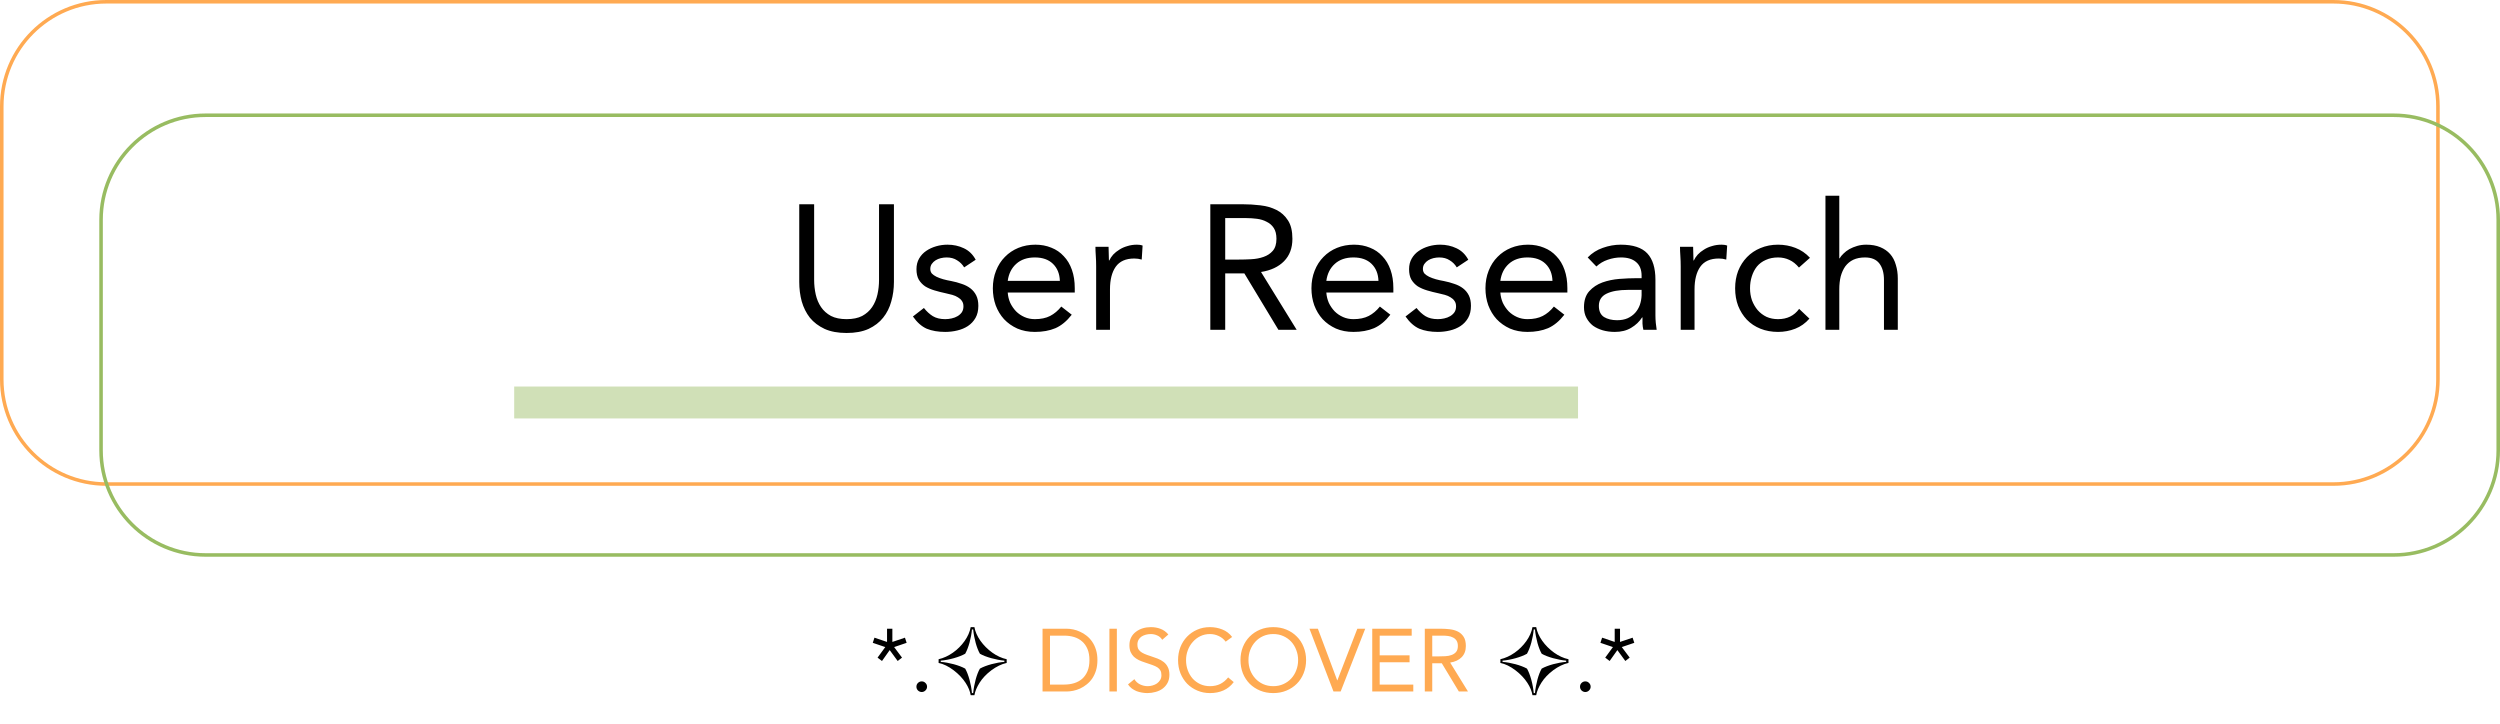
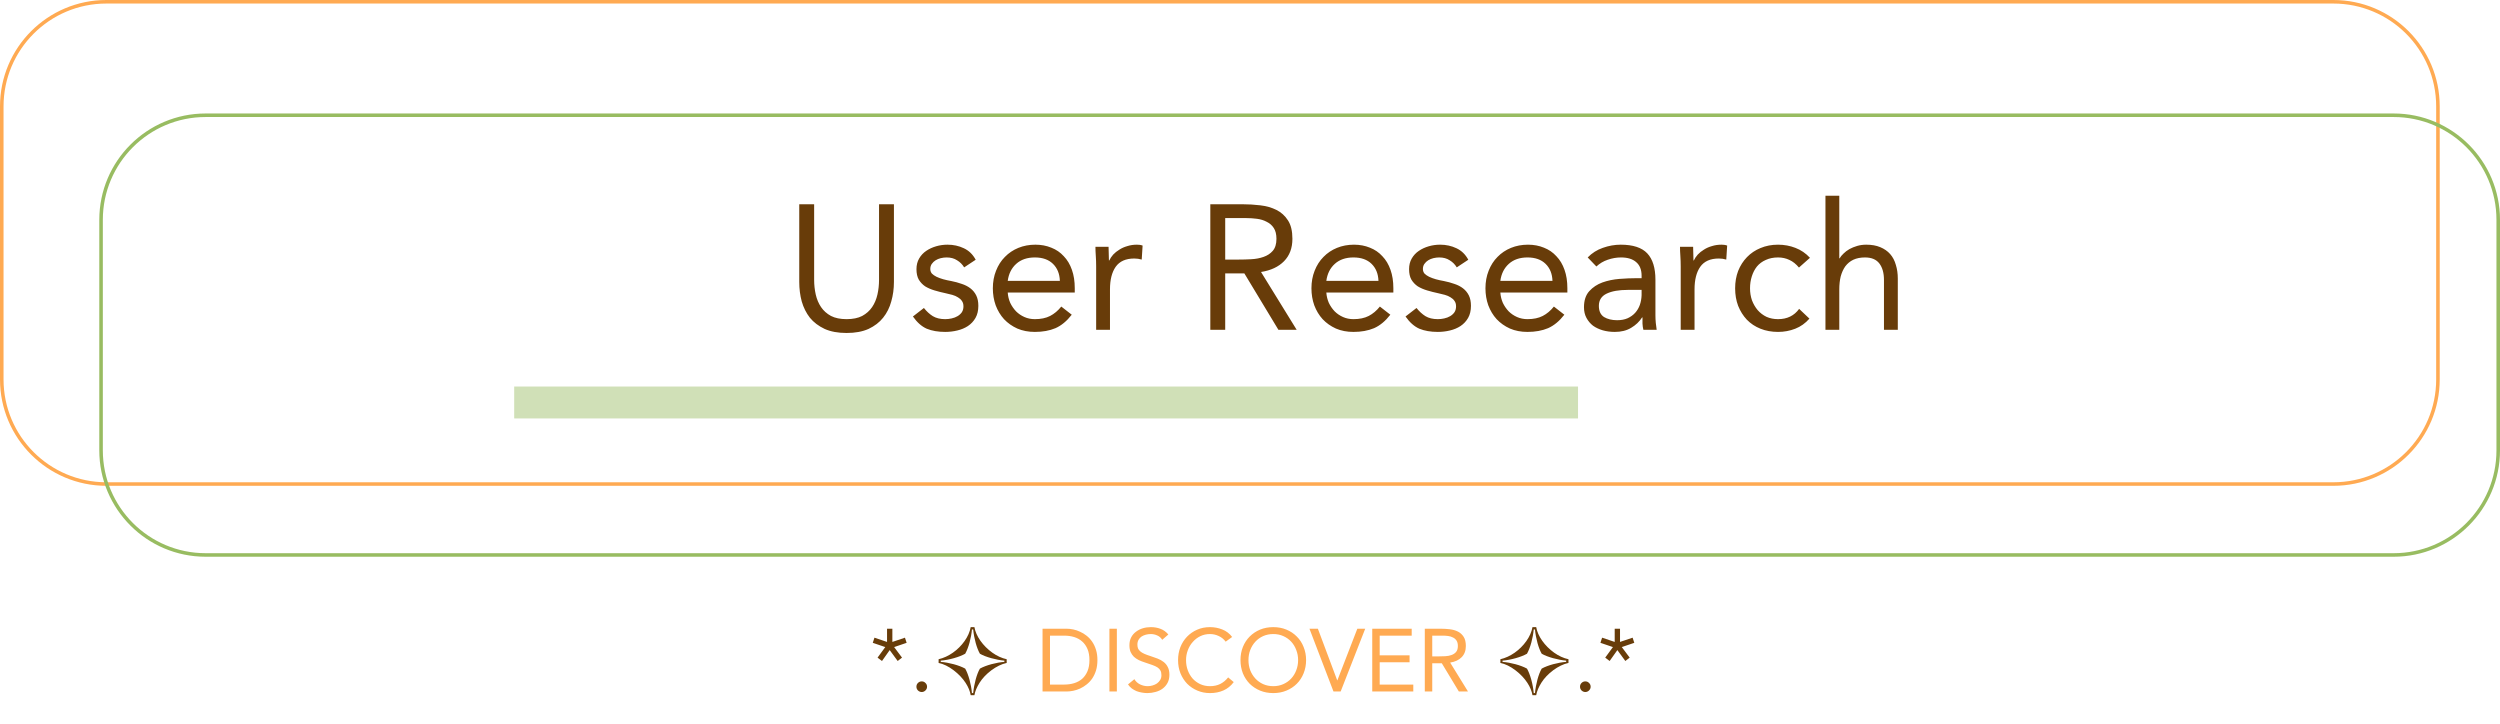
<svg xmlns="http://www.w3.org/2000/svg" width="705" height="204" viewBox="0 0 705 204" fill="none">
  <path d="M30 0.5H658C674.292 0.5 687.5 13.708 687.5 30V107C687.5 123.292 674.292 136.5 658 136.5H30C13.708 136.5 0.5 123.292 0.5 107V30C0.5 13.708 13.708 0.5 30 0.5Z" stroke="#FFAA52" />
  <path d="M58 32.5H675C691.292 32.5 704.5 45.708 704.5 62V127C704.5 143.292 691.292 156.5 675 156.5H58C41.708 156.5 28.5 143.292 28.5 127V62C28.5 45.708 41.708 32.5 58 32.5Z" stroke="#98BC61" />
-   <path d="M252.088 79.5C252.088 81.433 251.838 83.267 251.338 85C250.871 86.733 250.104 88.267 249.038 89.6C248.004 90.9 246.638 91.95 244.938 92.75C243.238 93.517 241.171 93.9 238.738 93.9C236.304 93.9 234.238 93.517 232.538 92.75C230.838 91.95 229.454 90.9 228.388 89.6C227.354 88.267 226.588 86.733 226.088 85C225.621 83.267 225.388 81.433 225.388 79.5V57.6H229.588V78.9C229.588 80.333 229.738 81.717 230.038 83.05C230.338 84.383 230.838 85.567 231.538 86.6C232.238 87.633 233.171 88.467 234.338 89.1C235.504 89.7 236.971 90 238.738 90C240.504 90 241.971 89.7 243.138 89.1C244.304 88.467 245.238 87.633 245.938 86.6C246.638 85.567 247.138 84.383 247.438 83.05C247.738 81.717 247.888 80.333 247.888 78.9V57.6H252.088V79.5ZM260.543 86.85C261.309 87.817 262.143 88.583 263.043 89.15C263.976 89.717 265.143 90 266.543 90C267.143 90 267.743 89.933 268.343 89.8C268.976 89.667 269.543 89.45 270.043 89.15C270.543 88.85 270.943 88.483 271.243 88.05C271.543 87.583 271.693 87.033 271.693 86.4C271.693 85.767 271.543 85.25 271.243 84.85C270.976 84.45 270.609 84.117 270.143 83.85C269.676 83.55 269.143 83.317 268.543 83.15C267.943 82.983 267.326 82.833 266.693 82.7C265.593 82.467 264.543 82.2 263.543 81.9C262.543 81.6 261.659 81.217 260.893 80.75C260.159 80.25 259.559 79.617 259.093 78.85C258.659 78.083 258.443 77.1 258.443 75.9C258.443 74.767 258.693 73.767 259.193 72.9C259.693 72.033 260.359 71.317 261.193 70.75C262.026 70.183 262.959 69.75 263.993 69.45C265.026 69.15 266.093 69 267.193 69C268.859 69 270.393 69.333 271.793 70C273.226 70.667 274.343 71.75 275.143 73.25L271.893 75.4C271.393 74.567 270.726 73.9 269.893 73.4C269.093 72.867 268.109 72.6 266.943 72.6C266.409 72.6 265.859 72.667 265.293 72.8C264.759 72.933 264.276 73.133 263.843 73.4C263.409 73.667 263.043 74.017 262.743 74.45C262.476 74.85 262.343 75.317 262.343 75.85C262.343 76.35 262.493 76.783 262.793 77.15C263.126 77.483 263.559 77.783 264.093 78.05C264.659 78.317 265.293 78.55 265.993 78.75C266.726 78.95 267.476 79.117 268.243 79.25C269.276 79.45 270.259 79.717 271.193 80.05C272.126 80.35 272.943 80.767 273.643 81.3C274.343 81.833 274.893 82.5 275.293 83.3C275.693 84.1 275.893 85.083 275.893 86.25C275.893 87.583 275.626 88.717 275.093 89.65C274.559 90.583 273.843 91.35 272.943 91.95C272.076 92.517 271.076 92.933 269.943 93.2C268.843 93.467 267.709 93.6 266.543 93.6C264.543 93.6 262.809 93.3 261.343 92.7C259.909 92.067 258.609 90.917 257.443 89.25L260.543 86.85ZM302.232 88.75C300.832 90.55 299.299 91.817 297.632 92.55C295.965 93.25 294.032 93.6 291.832 93.6C289.999 93.6 288.349 93.283 286.882 92.65C285.415 91.983 284.165 91.1 283.132 90C282.132 88.9 281.349 87.6 280.782 86.1C280.249 84.6 279.982 83 279.982 81.3C279.982 79.5 280.282 77.85 280.882 76.35C281.482 74.817 282.315 73.517 283.382 72.45C284.449 71.35 285.715 70.5 287.182 69.9C288.649 69.3 290.249 69 291.982 69C293.615 69 295.115 69.283 296.482 69.85C297.849 70.383 299.015 71.183 299.982 72.25C300.982 73.283 301.749 74.567 302.282 76.1C302.815 77.6 303.082 79.317 303.082 81.25V82.5H284.182C284.249 83.5 284.482 84.467 284.882 85.4C285.315 86.3 285.865 87.1 286.532 87.8C287.199 88.467 287.982 89 288.882 89.4C289.782 89.8 290.765 90 291.832 90C293.532 90 294.965 89.7 296.132 89.1C297.299 88.5 298.349 87.617 299.282 86.45L302.232 88.75ZM298.882 79.2C298.815 77.2 298.165 75.6 296.932 74.4C295.699 73.2 293.999 72.6 291.832 72.6C289.665 72.6 287.915 73.2 286.582 74.4C285.249 75.6 284.449 77.2 284.182 79.2H298.882ZM309.115 75.15C309.115 74.083 309.082 73.083 309.015 72.15C308.948 71.217 308.915 70.367 308.915 69.6H312.615C312.615 70.233 312.632 70.867 312.665 71.5C312.698 72.133 312.715 72.783 312.715 73.45H312.815C313.082 72.883 313.448 72.333 313.915 71.8C314.415 71.267 314.998 70.8 315.665 70.4C316.332 69.967 317.082 69.633 317.915 69.4C318.748 69.133 319.648 69 320.615 69C320.882 69 321.148 69.017 321.415 69.05C321.682 69.083 321.948 69.15 322.215 69.25L321.965 73.2C321.298 73 320.598 72.9 319.865 72.9C317.465 72.9 315.715 73.683 314.615 75.25C313.548 76.783 313.015 78.9 313.015 81.6V93H309.115V75.15ZM341.309 57.6H350.359C352.059 57.6 353.743 57.7 355.409 57.9C357.109 58.1 358.626 58.533 359.959 59.2C361.293 59.867 362.376 60.85 363.209 62.15C364.043 63.417 364.459 65.15 364.459 67.35C364.459 69.95 363.676 72.05 362.109 73.65C360.543 75.25 358.376 76.267 355.609 76.7L365.659 93H360.509L350.909 77.1H345.509V93H341.309V57.6ZM345.509 73.2H349.259C350.426 73.2 351.626 73.167 352.859 73.1C354.126 73.033 355.276 72.817 356.309 72.45C357.376 72.083 358.243 71.517 358.909 70.75C359.609 69.95 359.959 68.817 359.959 67.35C359.959 66.083 359.709 65.067 359.209 64.3C358.709 63.533 358.043 62.95 357.209 62.55C356.409 62.117 355.493 61.833 354.459 61.7C353.459 61.567 352.443 61.5 351.409 61.5H345.509V73.2ZM392.076 88.75C390.676 90.55 389.142 91.817 387.476 92.55C385.809 93.25 383.876 93.6 381.676 93.6C379.842 93.6 378.192 93.283 376.726 92.65C375.259 91.983 374.009 91.1 372.976 90C371.976 88.9 371.192 87.6 370.626 86.1C370.092 84.6 369.826 83 369.826 81.3C369.826 79.5 370.126 77.85 370.726 76.35C371.326 74.817 372.159 73.517 373.226 72.45C374.292 71.35 375.559 70.5 377.026 69.9C378.492 69.3 380.092 69 381.826 69C383.459 69 384.959 69.283 386.326 69.85C387.692 70.383 388.859 71.183 389.826 72.25C390.826 73.283 391.592 74.567 392.126 76.1C392.659 77.6 392.926 79.317 392.926 81.25V82.5H374.026C374.092 83.5 374.326 84.467 374.726 85.4C375.159 86.3 375.709 87.1 376.376 87.8C377.042 88.467 377.826 89 378.726 89.4C379.626 89.8 380.609 90 381.676 90C383.376 90 384.809 89.7 385.976 89.1C387.142 88.5 388.192 87.617 389.126 86.45L392.076 88.75ZM388.726 79.2C388.659 77.2 388.009 75.6 386.776 74.4C385.542 73.2 383.842 72.6 381.676 72.6C379.509 72.6 377.759 73.2 376.426 74.4C375.092 75.6 374.292 77.2 374.026 79.2H388.726ZM399.459 86.85C400.225 87.817 401.059 88.583 401.959 89.15C402.892 89.717 404.059 90 405.459 90C406.059 90 406.659 89.933 407.259 89.8C407.892 89.667 408.459 89.45 408.959 89.15C409.459 88.85 409.859 88.483 410.159 88.05C410.459 87.583 410.609 87.033 410.609 86.4C410.609 85.767 410.459 85.25 410.159 84.85C409.892 84.45 409.525 84.117 409.059 83.85C408.592 83.55 408.059 83.317 407.459 83.15C406.859 82.983 406.242 82.833 405.609 82.7C404.509 82.467 403.459 82.2 402.459 81.9C401.459 81.6 400.575 81.217 399.809 80.75C399.075 80.25 398.475 79.617 398.009 78.85C397.575 78.083 397.359 77.1 397.359 75.9C397.359 74.767 397.609 73.767 398.109 72.9C398.609 72.033 399.275 71.317 400.109 70.75C400.942 70.183 401.875 69.75 402.909 69.45C403.942 69.15 405.009 69 406.109 69C407.775 69 409.309 69.333 410.709 70C412.142 70.667 413.259 71.75 414.059 73.25L410.809 75.4C410.309 74.567 409.642 73.9 408.809 73.4C408.009 72.867 407.025 72.6 405.859 72.6C405.325 72.6 404.775 72.667 404.209 72.8C403.675 72.933 403.192 73.133 402.759 73.4C402.325 73.667 401.959 74.017 401.659 74.45C401.392 74.85 401.259 75.317 401.259 75.85C401.259 76.35 401.409 76.783 401.709 77.15C402.042 77.483 402.475 77.783 403.009 78.05C403.575 78.317 404.209 78.55 404.909 78.75C405.642 78.95 406.392 79.117 407.159 79.25C408.192 79.45 409.175 79.717 410.109 80.05C411.042 80.35 411.859 80.767 412.559 81.3C413.259 81.833 413.809 82.5 414.209 83.3C414.609 84.1 414.809 85.083 414.809 86.25C414.809 87.583 414.542 88.717 414.009 89.65C413.475 90.583 412.759 91.35 411.859 91.95C410.992 92.517 409.992 92.933 408.859 93.2C407.759 93.467 406.625 93.6 405.459 93.6C403.459 93.6 401.725 93.3 400.259 92.7C398.825 92.067 397.525 90.917 396.359 89.25L399.459 86.85ZM441.148 88.75C439.748 90.55 438.215 91.817 436.548 92.55C434.881 93.25 432.948 93.6 430.748 93.6C428.915 93.6 427.265 93.283 425.798 92.65C424.331 91.983 423.081 91.1 422.048 90C421.048 88.9 420.265 87.6 419.698 86.1C419.165 84.6 418.898 83 418.898 81.3C418.898 79.5 419.198 77.85 419.798 76.35C420.398 74.817 421.231 73.517 422.298 72.45C423.365 71.35 424.631 70.5 426.098 69.9C427.565 69.3 429.165 69 430.898 69C432.531 69 434.031 69.283 435.398 69.85C436.765 70.383 437.931 71.183 438.898 72.25C439.898 73.283 440.665 74.567 441.198 76.1C441.731 77.6 441.998 79.317 441.998 81.25V82.5H423.098C423.165 83.5 423.398 84.467 423.798 85.4C424.231 86.3 424.781 87.1 425.448 87.8C426.115 88.467 426.898 89 427.798 89.4C428.698 89.8 429.681 90 430.748 90C432.448 90 433.881 89.7 435.048 89.1C436.215 88.5 437.265 87.617 438.198 86.45L441.148 88.75ZM437.798 79.2C437.731 77.2 437.081 75.6 435.848 74.4C434.615 73.2 432.915 72.6 430.748 72.6C428.581 72.6 426.831 73.2 425.498 74.4C424.165 75.6 423.365 77.2 423.098 79.2H437.798ZM447.731 72.6C448.931 71.367 450.348 70.467 451.981 69.9C453.648 69.3 455.331 69 457.031 69C460.498 69 462.998 69.817 464.531 71.45C466.064 73.083 466.831 75.567 466.831 78.9V88.95C466.831 89.617 466.864 90.317 466.931 91.05C466.998 91.75 467.081 92.4 467.181 93H463.431C463.298 92.467 463.214 91.883 463.181 91.25C463.181 90.583 463.181 90 463.181 89.5H463.081C462.314 90.7 461.281 91.683 459.981 92.45C458.714 93.217 457.181 93.6 455.381 93.6C454.181 93.6 453.048 93.45 451.981 93.15C450.948 92.85 450.031 92.417 449.231 91.85C448.464 91.25 447.848 90.517 447.381 89.65C446.914 88.783 446.681 87.783 446.681 86.65C446.681 84.717 447.181 83.2 448.181 82.1C449.181 81 450.414 80.183 451.881 79.65C453.381 79.117 454.981 78.783 456.681 78.65C458.414 78.517 459.998 78.45 461.431 78.45H462.931V77.75C462.931 76.05 462.414 74.767 461.381 73.9C460.381 73.033 458.964 72.6 457.131 72.6C455.864 72.6 454.614 72.817 453.381 73.25C452.181 73.65 451.114 74.283 450.181 75.15L447.731 72.6ZM459.031 81.75C456.531 81.75 454.548 82.1 453.081 82.8C451.614 83.5 450.881 84.65 450.881 86.25C450.881 87.717 451.364 88.767 452.331 89.4C453.331 90 454.564 90.3 456.031 90.3C457.164 90.3 458.148 90.117 458.981 89.75C459.848 89.35 460.564 88.833 461.131 88.2C461.698 87.567 462.131 86.833 462.431 86C462.731 85.133 462.898 84.217 462.931 83.25V81.75H459.031ZM473.959 75.15C473.959 74.083 473.925 73.083 473.859 72.15C473.792 71.217 473.759 70.367 473.759 69.6H477.459C477.459 70.233 477.475 70.867 477.509 71.5C477.542 72.133 477.559 72.783 477.559 73.45H477.659C477.925 72.883 478.292 72.333 478.759 71.8C479.259 71.267 479.842 70.8 480.509 70.4C481.175 69.967 481.925 69.633 482.759 69.4C483.592 69.133 484.492 69 485.459 69C485.725 69 485.992 69.017 486.259 69.05C486.525 69.083 486.792 69.15 487.059 69.25L486.809 73.2C486.142 73 485.442 72.9 484.709 72.9C482.309 72.9 480.559 73.683 479.459 75.25C478.392 76.783 477.859 78.9 477.859 81.6V93H473.959V75.15ZM507.308 75.45C506.475 74.45 505.575 73.733 504.608 73.3C503.641 72.833 502.575 72.6 501.408 72.6C500.108 72.6 498.958 72.833 497.958 73.3C496.958 73.733 496.125 74.35 495.458 75.15C494.825 75.95 494.341 76.883 494.008 77.95C493.675 78.983 493.508 80.1 493.508 81.3C493.508 82.5 493.691 83.633 494.058 84.7C494.458 85.733 494.991 86.65 495.658 87.45C496.358 88.25 497.191 88.883 498.158 89.35C499.125 89.783 500.208 90 501.408 90C503.975 90 505.958 89.033 507.358 87.1L510.258 89.85C509.125 91.15 507.791 92.1 506.258 92.7C504.725 93.3 503.108 93.6 501.408 93.6C499.608 93.6 497.958 93.3 496.458 92.7C494.958 92.1 493.675 91.25 492.608 90.15C491.575 89.05 490.758 87.75 490.158 86.25C489.591 84.75 489.308 83.1 489.308 81.3C489.308 79.533 489.591 77.9 490.158 76.4C490.758 74.9 491.591 73.6 492.658 72.5C493.725 71.4 494.991 70.55 496.458 69.95C497.958 69.317 499.608 69 501.408 69C503.141 69 504.775 69.3 506.308 69.9C507.875 70.5 509.241 71.433 510.408 72.7L507.308 75.45ZM514.779 55.2H518.679V72.85H518.779C519.046 72.383 519.412 71.933 519.879 71.5C520.346 71.033 520.896 70.617 521.529 70.25C522.196 69.883 522.929 69.583 523.729 69.35C524.529 69.117 525.379 69 526.279 69C527.812 69 529.129 69.233 530.229 69.7C531.362 70.167 532.296 70.817 533.029 71.65C533.762 72.483 534.296 73.5 534.629 74.7C534.996 75.867 535.179 77.15 535.179 78.55V93H531.279V78.95C531.279 76.983 530.846 75.433 529.979 74.3C529.112 73.167 527.762 72.6 525.929 72.6C524.662 72.6 523.562 72.817 522.629 73.25C521.729 73.683 520.979 74.3 520.379 75.1C519.812 75.9 519.379 76.85 519.079 77.95C518.812 79.05 518.679 80.267 518.679 81.6V93H514.779V55.2Z" fill="black" />
+   <path d="M252.088 79.5C252.088 81.433 251.838 83.267 251.338 85C250.871 86.733 250.104 88.267 249.038 89.6C248.004 90.9 246.638 91.95 244.938 92.75C243.238 93.517 241.171 93.9 238.738 93.9C236.304 93.9 234.238 93.517 232.538 92.75C230.838 91.95 229.454 90.9 228.388 89.6C227.354 88.267 226.588 86.733 226.088 85C225.621 83.267 225.388 81.433 225.388 79.5V57.6H229.588V78.9C229.588 80.333 229.738 81.717 230.038 83.05C230.338 84.383 230.838 85.567 231.538 86.6C232.238 87.633 233.171 88.467 234.338 89.1C235.504 89.7 236.971 90 238.738 90C240.504 90 241.971 89.7 243.138 89.1C244.304 88.467 245.238 87.633 245.938 86.6C246.638 85.567 247.138 84.383 247.438 83.05C247.738 81.717 247.888 80.333 247.888 78.9V57.6H252.088V79.5ZM260.543 86.85C261.309 87.817 262.143 88.583 263.043 89.15C263.976 89.717 265.143 90 266.543 90C267.143 90 267.743 89.933 268.343 89.8C268.976 89.667 269.543 89.45 270.043 89.15C270.543 88.85 270.943 88.483 271.243 88.05C271.543 87.583 271.693 87.033 271.693 86.4C271.693 85.767 271.543 85.25 271.243 84.85C270.976 84.45 270.609 84.117 270.143 83.85C269.676 83.55 269.143 83.317 268.543 83.15C267.943 82.983 267.326 82.833 266.693 82.7C265.593 82.467 264.543 82.2 263.543 81.9C262.543 81.6 261.659 81.217 260.893 80.75C260.159 80.25 259.559 79.617 259.093 78.85C258.659 78.083 258.443 77.1 258.443 75.9C258.443 74.767 258.693 73.767 259.193 72.9C259.693 72.033 260.359 71.317 261.193 70.75C262.026 70.183 262.959 69.75 263.993 69.45C265.026 69.15 266.093 69 267.193 69C268.859 69 270.393 69.333 271.793 70C273.226 70.667 274.343 71.75 275.143 73.25L271.893 75.4C271.393 74.567 270.726 73.9 269.893 73.4C269.093 72.867 268.109 72.6 266.943 72.6C266.409 72.6 265.859 72.667 265.293 72.8C264.759 72.933 264.276 73.133 263.843 73.4C263.409 73.667 263.043 74.017 262.743 74.45C262.476 74.85 262.343 75.317 262.343 75.85C262.343 76.35 262.493 76.783 262.793 77.15C263.126 77.483 263.559 77.783 264.093 78.05C264.659 78.317 265.293 78.55 265.993 78.75C266.726 78.95 267.476 79.117 268.243 79.25C269.276 79.45 270.259 79.717 271.193 80.05C272.126 80.35 272.943 80.767 273.643 81.3C274.343 81.833 274.893 82.5 275.293 83.3C275.693 84.1 275.893 85.083 275.893 86.25C275.893 87.583 275.626 88.717 275.093 89.65C274.559 90.583 273.843 91.35 272.943 91.95C272.076 92.517 271.076 92.933 269.943 93.2C268.843 93.467 267.709 93.6 266.543 93.6C264.543 93.6 262.809 93.3 261.343 92.7C259.909 92.067 258.609 90.917 257.443 89.25L260.543 86.85ZM302.232 88.75C300.832 90.55 299.299 91.817 297.632 92.55C295.965 93.25 294.032 93.6 291.832 93.6C289.999 93.6 288.349 93.283 286.882 92.65C285.415 91.983 284.165 91.1 283.132 90C282.132 88.9 281.349 87.6 280.782 86.1C280.249 84.6 279.982 83 279.982 81.3C279.982 79.5 280.282 77.85 280.882 76.35C281.482 74.817 282.315 73.517 283.382 72.45C284.449 71.35 285.715 70.5 287.182 69.9C288.649 69.3 290.249 69 291.982 69C293.615 69 295.115 69.283 296.482 69.85C297.849 70.383 299.015 71.183 299.982 72.25C300.982 73.283 301.749 74.567 302.282 76.1C302.815 77.6 303.082 79.317 303.082 81.25V82.5H284.182C284.249 83.5 284.482 84.467 284.882 85.4C285.315 86.3 285.865 87.1 286.532 87.8C287.199 88.467 287.982 89 288.882 89.4C289.782 89.8 290.765 90 291.832 90C293.532 90 294.965 89.7 296.132 89.1C297.299 88.5 298.349 87.617 299.282 86.45L302.232 88.75ZM298.882 79.2C298.815 77.2 298.165 75.6 296.932 74.4C295.699 73.2 293.999 72.6 291.832 72.6C289.665 72.6 287.915 73.2 286.582 74.4C285.249 75.6 284.449 77.2 284.182 79.2H298.882ZM309.115 75.15C309.115 74.083 309.082 73.083 309.015 72.15C308.948 71.217 308.915 70.367 308.915 69.6H312.615C312.615 70.233 312.632 70.867 312.665 71.5C312.698 72.133 312.715 72.783 312.715 73.45H312.815C313.082 72.883 313.448 72.333 313.915 71.8C314.415 71.267 314.998 70.8 315.665 70.4C316.332 69.967 317.082 69.633 317.915 69.4C318.748 69.133 319.648 69 320.615 69C320.882 69 321.148 69.017 321.415 69.05C321.682 69.083 321.948 69.15 322.215 69.25L321.965 73.2C321.298 73 320.598 72.9 319.865 72.9C317.465 72.9 315.715 73.683 314.615 75.25C313.548 76.783 313.015 78.9 313.015 81.6V93H309.115V75.15ZM341.309 57.6H350.359C352.059 57.6 353.743 57.7 355.409 57.9C357.109 58.1 358.626 58.533 359.959 59.2C361.293 59.867 362.376 60.85 363.209 62.15C364.043 63.417 364.459 65.15 364.459 67.35C364.459 69.95 363.676 72.05 362.109 73.65C360.543 75.25 358.376 76.267 355.609 76.7L365.659 93H360.509L350.909 77.1H345.509V93H341.309V57.6ZM345.509 73.2H349.259C350.426 73.2 351.626 73.167 352.859 73.1C354.126 73.033 355.276 72.817 356.309 72.45C357.376 72.083 358.243 71.517 358.909 70.75C359.609 69.95 359.959 68.817 359.959 67.35C359.959 66.083 359.709 65.067 359.209 64.3C358.709 63.533 358.043 62.95 357.209 62.55C356.409 62.117 355.493 61.833 354.459 61.7C353.459 61.567 352.443 61.5 351.409 61.5H345.509V73.2ZM392.076 88.75C390.676 90.55 389.142 91.817 387.476 92.55C385.809 93.25 383.876 93.6 381.676 93.6C379.842 93.6 378.192 93.283 376.726 92.65C375.259 91.983 374.009 91.1 372.976 90C371.976 88.9 371.192 87.6 370.626 86.1C370.092 84.6 369.826 83 369.826 81.3C369.826 79.5 370.126 77.85 370.726 76.35C371.326 74.817 372.159 73.517 373.226 72.45C374.292 71.35 375.559 70.5 377.026 69.9C378.492 69.3 380.092 69 381.826 69C383.459 69 384.959 69.283 386.326 69.85C387.692 70.383 388.859 71.183 389.826 72.25C390.826 73.283 391.592 74.567 392.126 76.1C392.659 77.6 392.926 79.317 392.926 81.25V82.5H374.026C374.092 83.5 374.326 84.467 374.726 85.4C375.159 86.3 375.709 87.1 376.376 87.8C377.042 88.467 377.826 89 378.726 89.4C379.626 89.8 380.609 90 381.676 90C383.376 90 384.809 89.7 385.976 89.1C387.142 88.5 388.192 87.617 389.126 86.45L392.076 88.75ZM388.726 79.2C388.659 77.2 388.009 75.6 386.776 74.4C385.542 73.2 383.842 72.6 381.676 72.6C379.509 72.6 377.759 73.2 376.426 74.4C375.092 75.6 374.292 77.2 374.026 79.2H388.726ZM399.459 86.85C400.225 87.817 401.059 88.583 401.959 89.15C402.892 89.717 404.059 90 405.459 90C406.059 90 406.659 89.933 407.259 89.8C407.892 89.667 408.459 89.45 408.959 89.15C409.459 88.85 409.859 88.483 410.159 88.05C410.459 87.583 410.609 87.033 410.609 86.4C410.609 85.767 410.459 85.25 410.159 84.85C409.892 84.45 409.525 84.117 409.059 83.85C408.592 83.55 408.059 83.317 407.459 83.15C406.859 82.983 406.242 82.833 405.609 82.7C404.509 82.467 403.459 82.2 402.459 81.9C401.459 81.6 400.575 81.217 399.809 80.75C399.075 80.25 398.475 79.617 398.009 78.85C397.575 78.083 397.359 77.1 397.359 75.9C397.359 74.767 397.609 73.767 398.109 72.9C398.609 72.033 399.275 71.317 400.109 70.75C400.942 70.183 401.875 69.75 402.909 69.45C403.942 69.15 405.009 69 406.109 69C407.775 69 409.309 69.333 410.709 70C412.142 70.667 413.259 71.75 414.059 73.25L410.809 75.4C410.309 74.567 409.642 73.9 408.809 73.4C408.009 72.867 407.025 72.6 405.859 72.6C405.325 72.6 404.775 72.667 404.209 72.8C403.675 72.933 403.192 73.133 402.759 73.4C402.325 73.667 401.959 74.017 401.659 74.45C401.392 74.85 401.259 75.317 401.259 75.85C401.259 76.35 401.409 76.783 401.709 77.15C402.042 77.483 402.475 77.783 403.009 78.05C403.575 78.317 404.209 78.55 404.909 78.75C405.642 78.95 406.392 79.117 407.159 79.25C408.192 79.45 409.175 79.717 410.109 80.05C411.042 80.35 411.859 80.767 412.559 81.3C413.259 81.833 413.809 82.5 414.209 83.3C414.609 84.1 414.809 85.083 414.809 86.25C414.809 87.583 414.542 88.717 414.009 89.65C413.475 90.583 412.759 91.35 411.859 91.95C410.992 92.517 409.992 92.933 408.859 93.2C407.759 93.467 406.625 93.6 405.459 93.6C403.459 93.6 401.725 93.3 400.259 92.7C398.825 92.067 397.525 90.917 396.359 89.25L399.459 86.85ZM441.148 88.75C439.748 90.55 438.215 91.817 436.548 92.55C434.881 93.25 432.948 93.6 430.748 93.6C428.915 93.6 427.265 93.283 425.798 92.65C424.331 91.983 423.081 91.1 422.048 90C421.048 88.9 420.265 87.6 419.698 86.1C419.165 84.6 418.898 83 418.898 81.3C418.898 79.5 419.198 77.85 419.798 76.35C420.398 74.817 421.231 73.517 422.298 72.45C423.365 71.35 424.631 70.5 426.098 69.9C427.565 69.3 429.165 69 430.898 69C432.531 69 434.031 69.283 435.398 69.85C436.765 70.383 437.931 71.183 438.898 72.25C439.898 73.283 440.665 74.567 441.198 76.1C441.731 77.6 441.998 79.317 441.998 81.25V82.5H423.098C423.165 83.5 423.398 84.467 423.798 85.4C424.231 86.3 424.781 87.1 425.448 87.8C426.115 88.467 426.898 89 427.798 89.4C428.698 89.8 429.681 90 430.748 90C432.448 90 433.881 89.7 435.048 89.1C436.215 88.5 437.265 87.617 438.198 86.45L441.148 88.75ZM437.798 79.2C437.731 77.2 437.081 75.6 435.848 74.4C434.615 73.2 432.915 72.6 430.748 72.6C428.581 72.6 426.831 73.2 425.498 74.4C424.165 75.6 423.365 77.2 423.098 79.2H437.798ZM447.731 72.6C448.931 71.367 450.348 70.467 451.981 69.9C453.648 69.3 455.331 69 457.031 69C460.498 69 462.998 69.817 464.531 71.45C466.064 73.083 466.831 75.567 466.831 78.9V88.95C466.831 89.617 466.864 90.317 466.931 91.05C466.998 91.75 467.081 92.4 467.181 93H463.431C463.298 92.467 463.214 91.883 463.181 91.25C463.181 90.583 463.181 90 463.181 89.5H463.081C462.314 90.7 461.281 91.683 459.981 92.45C458.714 93.217 457.181 93.6 455.381 93.6C454.181 93.6 453.048 93.45 451.981 93.15C450.948 92.85 450.031 92.417 449.231 91.85C448.464 91.25 447.848 90.517 447.381 89.65C446.914 88.783 446.681 87.783 446.681 86.65C446.681 84.717 447.181 83.2 448.181 82.1C449.181 81 450.414 80.183 451.881 79.65C453.381 79.117 454.981 78.783 456.681 78.65C458.414 78.517 459.998 78.45 461.431 78.45H462.931V77.75C462.931 76.05 462.414 74.767 461.381 73.9C460.381 73.033 458.964 72.6 457.131 72.6C455.864 72.6 454.614 72.817 453.381 73.25C452.181 73.65 451.114 74.283 450.181 75.15L447.731 72.6ZM459.031 81.75C456.531 81.75 454.548 82.1 453.081 82.8C451.614 83.5 450.881 84.65 450.881 86.25C450.881 87.717 451.364 88.767 452.331 89.4C453.331 90 454.564 90.3 456.031 90.3C457.164 90.3 458.148 90.117 458.981 89.75C459.848 89.35 460.564 88.833 461.131 88.2C461.698 87.567 462.131 86.833 462.431 86C462.731 85.133 462.898 84.217 462.931 83.25V81.75H459.031ZM473.959 75.15C473.959 74.083 473.925 73.083 473.859 72.15C473.792 71.217 473.759 70.367 473.759 69.6H477.459C477.459 70.233 477.475 70.867 477.509 71.5C477.542 72.133 477.559 72.783 477.559 73.45H477.659C477.925 72.883 478.292 72.333 478.759 71.8C479.259 71.267 479.842 70.8 480.509 70.4C481.175 69.967 481.925 69.633 482.759 69.4C483.592 69.133 484.492 69 485.459 69C485.725 69 485.992 69.017 486.259 69.05C486.525 69.083 486.792 69.15 487.059 69.25L486.809 73.2C486.142 73 485.442 72.9 484.709 72.9C482.309 72.9 480.559 73.683 479.459 75.25C478.392 76.783 477.859 78.9 477.859 81.6V93H473.959V75.15ZM507.308 75.45C506.475 74.45 505.575 73.733 504.608 73.3C503.641 72.833 502.575 72.6 501.408 72.6C500.108 72.6 498.958 72.833 497.958 73.3C496.958 73.733 496.125 74.35 495.458 75.15C494.825 75.95 494.341 76.883 494.008 77.95C493.675 78.983 493.508 80.1 493.508 81.3C493.508 82.5 493.691 83.633 494.058 84.7C494.458 85.733 494.991 86.65 495.658 87.45C496.358 88.25 497.191 88.883 498.158 89.35C499.125 89.783 500.208 90 501.408 90C503.975 90 505.958 89.033 507.358 87.1L510.258 89.85C509.125 91.15 507.791 92.1 506.258 92.7C504.725 93.3 503.108 93.6 501.408 93.6C499.608 93.6 497.958 93.3 496.458 92.7C494.958 92.1 493.675 91.25 492.608 90.15C491.575 89.05 490.758 87.75 490.158 86.25C489.591 84.75 489.308 83.1 489.308 81.3C489.308 79.533 489.591 77.9 490.158 76.4C490.758 74.9 491.591 73.6 492.658 72.5C493.725 71.4 494.991 70.55 496.458 69.95C497.958 69.317 499.608 69 501.408 69C503.141 69 504.775 69.3 506.308 69.9C507.875 70.5 509.241 71.433 510.408 72.7L507.308 75.45ZM514.779 55.2H518.679V72.85H518.779C519.046 72.383 519.412 71.933 519.879 71.5C520.346 71.033 520.896 70.617 521.529 70.25C522.196 69.883 522.929 69.583 523.729 69.35C524.529 69.117 525.379 69 526.279 69C527.812 69 529.129 69.233 530.229 69.7C531.362 70.167 532.296 70.817 533.029 71.65C533.762 72.483 534.296 73.5 534.629 74.7C534.996 75.867 535.179 77.15 535.179 78.55V93H531.279V78.95C531.279 76.983 530.846 75.433 529.979 74.3C529.112 73.167 527.762 72.6 525.929 72.6C524.662 72.6 523.562 72.817 522.629 73.25C521.729 73.683 520.979 74.3 520.379 75.1C519.812 75.9 519.379 76.85 519.079 77.95C518.812 79.05 518.679 80.267 518.679 81.6V93H514.779V55.2Z" fill="#683C09" />
  <rect x="145" y="109" width="300" height="9" fill="#98BC61" fill-opacity="0.45" />
-   <path d="M251.646 181.025L255.196 179.825L255.671 181.275L252.146 182.475L254.371 185.45L253.146 186.4L250.896 183.325L248.721 186.4L247.471 185.45L249.646 182.475L246.121 181.275L246.596 179.825L250.146 181.025V177.3H251.646V181.025ZM259.929 192.15C260.346 192.15 260.696 192.3 260.979 192.6C261.279 192.883 261.429 193.233 261.429 193.65C261.429 194.067 261.271 194.425 260.954 194.725C260.654 195.008 260.312 195.15 259.929 195.15C259.546 195.15 259.196 195.008 258.879 194.725C258.579 194.425 258.429 194.067 258.429 193.65C258.429 193.233 258.571 192.883 258.854 192.6C259.154 192.3 259.512 192.15 259.929 192.15ZM273.737 196.05C273.387 193.9 271.837 191.225 268.937 189.025C267.487 187.925 266.062 187.225 264.687 186.95V185.9C267.462 185.275 270.212 183.325 272.012 180.775C272.912 179.5 273.487 178.2 273.737 176.85H274.787C275.212 179.4 277.212 182.175 279.837 184.05C281.137 184.975 282.487 185.6 283.887 185.9V186.95C281.062 187.525 277.837 189.975 276.262 192.5C275.462 193.775 274.962 194.95 274.787 196.05H273.737ZM274.087 195.45H274.437C274.687 192.85 275.462 190.025 276.337 188.55C278.012 187.6 281.037 186.8 283.237 186.65V186.3C281.037 186.125 277.887 185.275 276.337 184.35C275.462 182.85 274.687 180.1 274.437 177.5H274.087C273.887 179.85 273.137 182.675 272.187 184.35C270.587 185.275 267.587 186.125 265.287 186.3V186.65C267.562 186.825 270.487 187.6 272.187 188.55C273.112 190.175 273.887 193.05 274.087 195.45ZM432.16 196.05C431.81 193.9 430.26 191.225 427.36 189.025C425.91 187.925 424.485 187.225 423.11 186.95V185.9C425.885 185.275 428.635 183.325 430.435 180.775C431.335 179.5 431.91 178.2 432.16 176.85H433.21C433.635 179.4 435.635 182.175 438.26 184.05C439.56 184.975 440.91 185.6 442.31 185.9V186.95C439.485 187.525 436.26 189.975 434.685 192.5C433.885 193.775 433.385 194.95 433.21 196.05H432.16ZM432.51 195.45H432.86C433.11 192.85 433.885 190.025 434.76 188.55C436.435 187.6 439.46 186.8 441.66 186.65V186.3C439.46 186.125 436.31 185.275 434.76 184.35C433.885 182.85 433.11 180.1 432.86 177.5H432.51C432.31 179.85 431.56 182.675 430.61 184.35C429.01 185.275 426.01 186.125 423.71 186.3V186.65C425.985 186.825 428.91 187.6 430.61 188.55C431.535 190.175 432.31 193.05 432.51 195.45ZM447.063 192.15C447.48 192.15 447.83 192.3 448.113 192.6C448.413 192.883 448.563 193.233 448.563 193.65C448.563 194.067 448.405 194.425 448.088 194.725C447.788 195.008 447.446 195.15 447.063 195.15C446.68 195.15 446.33 195.008 446.013 194.725C445.713 194.425 445.563 194.067 445.563 193.65C445.563 193.233 445.705 192.883 445.988 192.6C446.288 192.3 446.646 192.15 447.063 192.15ZM456.846 181.025L460.396 179.825L460.871 181.275L457.346 182.475L459.571 185.45L458.346 186.4L456.096 183.325L453.921 186.4L452.671 185.45L454.846 182.475L451.321 181.275L451.796 179.825L455.346 181.025V177.3H456.846V181.025Z" fill="black" />
+   <path d="M251.646 181.025L255.196 179.825L255.671 181.275L252.146 182.475L254.371 185.45L253.146 186.4L250.896 183.325L248.721 186.4L247.471 185.45L249.646 182.475L246.121 181.275L246.596 179.825L250.146 181.025V177.3H251.646V181.025ZM259.929 192.15C260.346 192.15 260.696 192.3 260.979 192.6C261.279 192.883 261.429 193.233 261.429 193.65C261.429 194.067 261.271 194.425 260.954 194.725C260.654 195.008 260.312 195.15 259.929 195.15C259.546 195.15 259.196 195.008 258.879 194.725C258.579 194.425 258.429 194.067 258.429 193.65C258.429 193.233 258.571 192.883 258.854 192.6C259.154 192.3 259.512 192.15 259.929 192.15ZM273.737 196.05C273.387 193.9 271.837 191.225 268.937 189.025C267.487 187.925 266.062 187.225 264.687 186.95V185.9C267.462 185.275 270.212 183.325 272.012 180.775C272.912 179.5 273.487 178.2 273.737 176.85H274.787C275.212 179.4 277.212 182.175 279.837 184.05C281.137 184.975 282.487 185.6 283.887 185.9V186.95C281.062 187.525 277.837 189.975 276.262 192.5C275.462 193.775 274.962 194.95 274.787 196.05H273.737ZM274.087 195.45H274.437C274.687 192.85 275.462 190.025 276.337 188.55C278.012 187.6 281.037 186.8 283.237 186.65V186.3C281.037 186.125 277.887 185.275 276.337 184.35C275.462 182.85 274.687 180.1 274.437 177.5H274.087C273.887 179.85 273.137 182.675 272.187 184.35C270.587 185.275 267.587 186.125 265.287 186.3V186.65C267.562 186.825 270.487 187.6 272.187 188.55C273.112 190.175 273.887 193.05 274.087 195.45ZM432.16 196.05C431.81 193.9 430.26 191.225 427.36 189.025C425.91 187.925 424.485 187.225 423.11 186.95V185.9C425.885 185.275 428.635 183.325 430.435 180.775C431.335 179.5 431.91 178.2 432.16 176.85H433.21C433.635 179.4 435.635 182.175 438.26 184.05C439.56 184.975 440.91 185.6 442.31 185.9V186.95C439.485 187.525 436.26 189.975 434.685 192.5C433.885 193.775 433.385 194.95 433.21 196.05H432.16ZM432.51 195.45H432.86C433.11 192.85 433.885 190.025 434.76 188.55C436.435 187.6 439.46 186.8 441.66 186.65V186.3C439.46 186.125 436.31 185.275 434.76 184.35C433.885 182.85 433.11 180.1 432.86 177.5H432.51C432.31 179.85 431.56 182.675 430.61 184.35C429.01 185.275 426.01 186.125 423.71 186.3V186.65C425.985 186.825 428.91 187.6 430.61 188.55C431.535 190.175 432.31 193.05 432.51 195.45ZM447.063 192.15C447.48 192.15 447.83 192.3 448.113 192.6C448.413 192.883 448.563 193.233 448.563 193.65C448.563 194.067 448.405 194.425 448.088 194.725C447.788 195.008 447.446 195.15 447.063 195.15C446.68 195.15 446.33 195.008 446.013 194.725C445.713 194.425 445.563 194.067 445.563 193.65C445.563 193.233 445.705 192.883 445.988 192.6C446.288 192.3 446.646 192.15 447.063 192.15ZM456.846 181.025L460.396 179.825L460.871 181.275L457.346 182.475L459.571 185.45L458.346 186.4L456.096 183.325L453.921 186.4L452.671 185.45L454.846 182.475L451.321 181.275L451.796 179.825L455.346 181.025V177.3H456.846V181.025Z" fill="#683C09" />
  <path d="M293.998 177.3H300.798C301.381 177.3 301.998 177.367 302.648 177.5C303.298 177.633 303.94 177.85 304.573 178.15C305.223 178.433 305.84 178.808 306.423 179.275C307.023 179.742 307.548 180.308 307.998 180.975C308.448 181.625 308.806 182.383 309.073 183.25C309.34 184.1 309.473 185.067 309.473 186.15C309.473 187.233 309.34 188.208 309.073 189.075C308.806 189.925 308.448 190.683 307.998 191.35C307.548 192 307.023 192.558 306.423 193.025C305.84 193.492 305.223 193.875 304.573 194.175C303.94 194.458 303.298 194.667 302.648 194.8C301.998 194.933 301.381 195 300.798 195H293.998V177.3ZM296.098 193.05H300.098C301.115 193.05 302.056 192.917 302.923 192.65C303.79 192.383 304.54 191.975 305.173 191.425C305.806 190.858 306.306 190.142 306.673 189.275C307.04 188.408 307.223 187.367 307.223 186.15C307.223 184.933 307.04 183.892 306.673 183.025C306.306 182.158 305.806 181.45 305.173 180.9C304.54 180.333 303.79 179.917 302.923 179.65C302.056 179.383 301.115 179.25 300.098 179.25H296.098V193.05ZM312.853 177.3H314.953V195H312.853V177.3ZM327.747 180.425C327.397 179.858 326.931 179.45 326.347 179.2C325.764 178.933 325.156 178.8 324.522 178.8C324.056 178.8 323.597 178.858 323.147 178.975C322.697 179.092 322.289 179.267 321.922 179.5C321.572 179.733 321.289 180.042 321.072 180.425C320.856 180.808 320.747 181.258 320.747 181.775C320.747 182.175 320.806 182.533 320.922 182.85C321.056 183.15 321.264 183.425 321.547 183.675C321.831 183.925 322.214 184.158 322.697 184.375C323.181 184.592 323.772 184.808 324.472 185.025C325.156 185.242 325.814 185.475 326.447 185.725C327.097 185.975 327.664 186.292 328.147 186.675C328.647 187.058 329.039 187.542 329.322 188.125C329.622 188.692 329.772 189.408 329.772 190.275C329.772 191.158 329.597 191.925 329.247 192.575C328.897 193.225 328.431 193.767 327.847 194.2C327.281 194.617 326.622 194.925 325.872 195.125C325.122 195.342 324.347 195.45 323.547 195.45C323.031 195.45 322.514 195.4 321.997 195.3C321.481 195.217 320.981 195.083 320.497 194.9C320.031 194.7 319.589 194.45 319.172 194.15C318.756 193.833 318.397 193.45 318.097 193L319.897 191.525C320.281 192.175 320.814 192.667 321.497 193C322.181 193.333 322.906 193.5 323.672 193.5C324.122 193.5 324.572 193.433 325.022 193.3C325.489 193.167 325.906 192.975 326.272 192.725C326.639 192.458 326.939 192.133 327.172 191.75C327.406 191.367 327.522 190.925 327.522 190.425C327.522 189.875 327.431 189.433 327.247 189.1C327.064 188.75 326.781 188.45 326.397 188.2C326.014 187.95 325.531 187.725 324.947 187.525C324.364 187.325 323.681 187.092 322.897 186.825C322.264 186.625 321.681 186.4 321.147 186.15C320.614 185.883 320.147 185.567 319.747 185.2C319.364 184.817 319.056 184.367 318.822 183.85C318.606 183.317 318.497 182.683 318.497 181.95C318.497 181.1 318.664 180.358 318.997 179.725C319.331 179.092 319.781 178.567 320.347 178.15C320.914 177.717 321.556 177.392 322.272 177.175C322.989 176.958 323.739 176.85 324.522 176.85C325.522 176.85 326.431 177.008 327.247 177.325C328.081 177.625 328.822 178.158 329.472 178.925L327.747 180.425ZM345.639 180.95C345.106 180.233 344.447 179.7 343.664 179.35C342.881 178.983 342.064 178.8 341.214 178.8C340.231 178.8 339.322 179 338.489 179.4C337.672 179.8 336.964 180.342 336.364 181.025C335.764 181.692 335.297 182.475 334.964 183.375C334.631 184.258 334.464 185.183 334.464 186.15C334.464 187.183 334.631 188.15 334.964 189.05C335.297 189.933 335.756 190.708 336.339 191.375C336.939 192.025 337.647 192.542 338.464 192.925C339.297 193.308 340.214 193.5 341.214 193.5C342.297 193.5 343.264 193.292 344.114 192.875C344.964 192.442 345.706 191.825 346.339 191.025L347.914 192.35C347.114 193.417 346.147 194.2 345.014 194.7C343.897 195.2 342.631 195.45 341.214 195.45C339.947 195.45 338.764 195.217 337.664 194.75C336.564 194.283 335.606 193.642 334.789 192.825C333.989 191.992 333.356 191.008 332.889 189.875C332.439 188.742 332.214 187.5 332.214 186.15C332.214 184.85 332.431 183.633 332.864 182.5C333.314 181.367 333.939 180.383 334.739 179.55C335.539 178.717 336.489 178.058 337.589 177.575C338.689 177.092 339.897 176.85 341.214 176.85C342.414 176.85 343.564 177.067 344.664 177.5C345.781 177.933 346.714 178.642 347.464 179.625L345.639 180.95ZM359.067 195.45C357.717 195.45 356.475 195.217 355.342 194.75C354.225 194.283 353.25 193.642 352.417 192.825C351.6 191.992 350.958 191.008 350.492 189.875C350.042 188.725 349.817 187.483 349.817 186.15C349.817 184.817 350.042 183.583 350.492 182.45C350.958 181.3 351.6 180.317 352.417 179.5C353.25 178.667 354.225 178.017 355.342 177.55C356.475 177.083 357.717 176.85 359.067 176.85C360.417 176.85 361.65 177.083 362.767 177.55C363.9 178.017 364.875 178.667 365.692 179.5C366.525 180.317 367.167 181.3 367.617 182.45C368.083 183.583 368.317 184.817 368.317 186.15C368.317 187.483 368.083 188.725 367.617 189.875C367.167 191.008 366.525 191.992 365.692 192.825C364.875 193.642 363.9 194.283 362.767 194.75C361.65 195.217 360.417 195.45 359.067 195.45ZM359.067 193.5C360.1 193.5 361.042 193.308 361.892 192.925C362.758 192.542 363.5 192.017 364.117 191.35C364.733 190.683 365.208 189.908 365.542 189.025C365.892 188.125 366.067 187.167 366.067 186.15C366.067 185.133 365.892 184.183 365.542 183.3C365.208 182.4 364.733 181.617 364.117 180.95C363.5 180.283 362.758 179.758 361.892 179.375C361.042 178.992 360.1 178.8 359.067 178.8C358.033 178.8 357.083 178.992 356.217 179.375C355.367 179.758 354.633 180.283 354.017 180.95C353.4 181.617 352.917 182.4 352.567 183.3C352.233 184.183 352.067 185.133 352.067 186.15C352.067 187.167 352.233 188.125 352.567 189.025C352.917 189.908 353.4 190.683 354.017 191.35C354.633 192.017 355.367 192.542 356.217 192.925C357.083 193.308 358.033 193.5 359.067 193.5ZM369.266 177.3H371.641L377.091 191.85H377.141L382.766 177.3H384.991L378.066 195H376.041L369.266 177.3ZM386.974 177.3H398.099V179.25H389.074V184.8H397.499V186.75H389.074V193.05H398.549V195H386.974V177.3ZM401.794 177.3H406.319C407.169 177.3 408.01 177.35 408.844 177.45C409.694 177.55 410.452 177.767 411.119 178.1C411.785 178.433 412.327 178.925 412.744 179.575C413.16 180.208 413.369 181.075 413.369 182.175C413.369 183.475 412.977 184.525 412.194 185.325C411.41 186.125 410.327 186.633 408.944 186.85L413.969 195H411.394L406.594 187.05H403.894V195H401.794V177.3ZM403.894 185.1H405.769C406.352 185.1 406.952 185.083 407.569 185.05C408.202 185.017 408.777 184.908 409.294 184.725C409.827 184.542 410.26 184.258 410.594 183.875C410.944 183.475 411.119 182.908 411.119 182.175C411.119 181.542 410.994 181.033 410.744 180.65C410.494 180.267 410.16 179.975 409.744 179.775C409.344 179.558 408.885 179.417 408.369 179.35C407.869 179.283 407.36 179.25 406.844 179.25H403.894V185.1Z" fill="#FFAA52" />
</svg>
